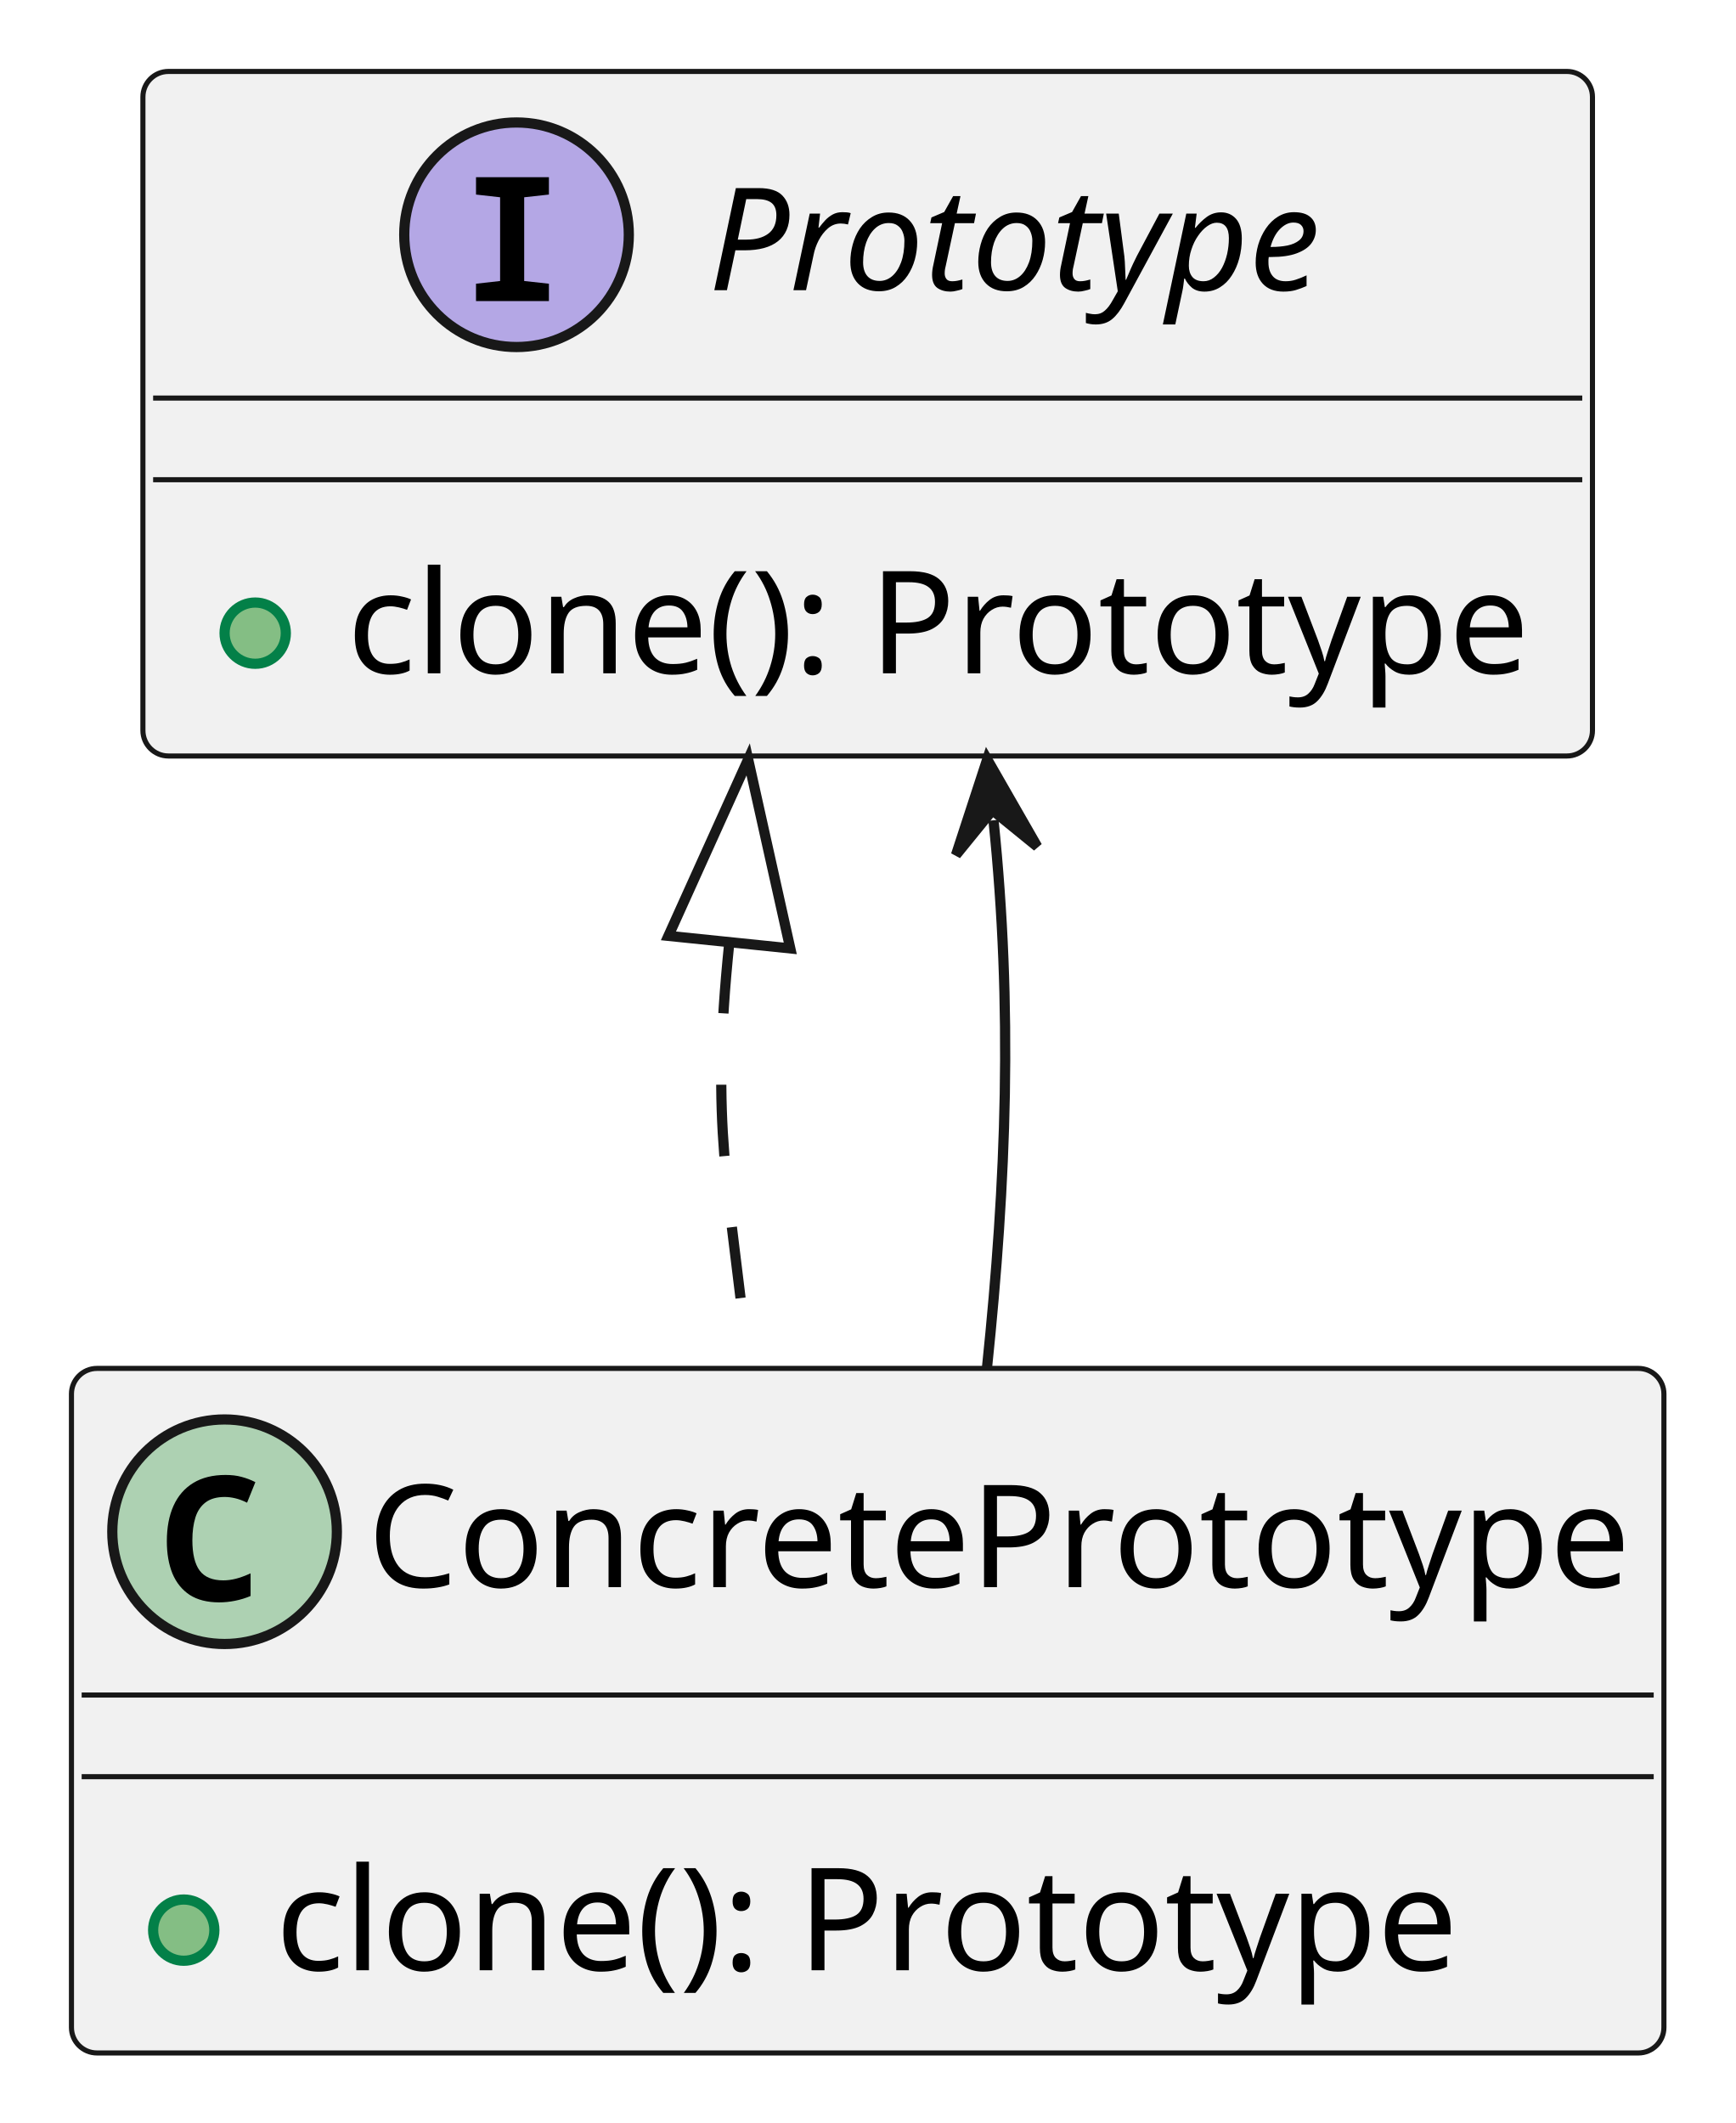
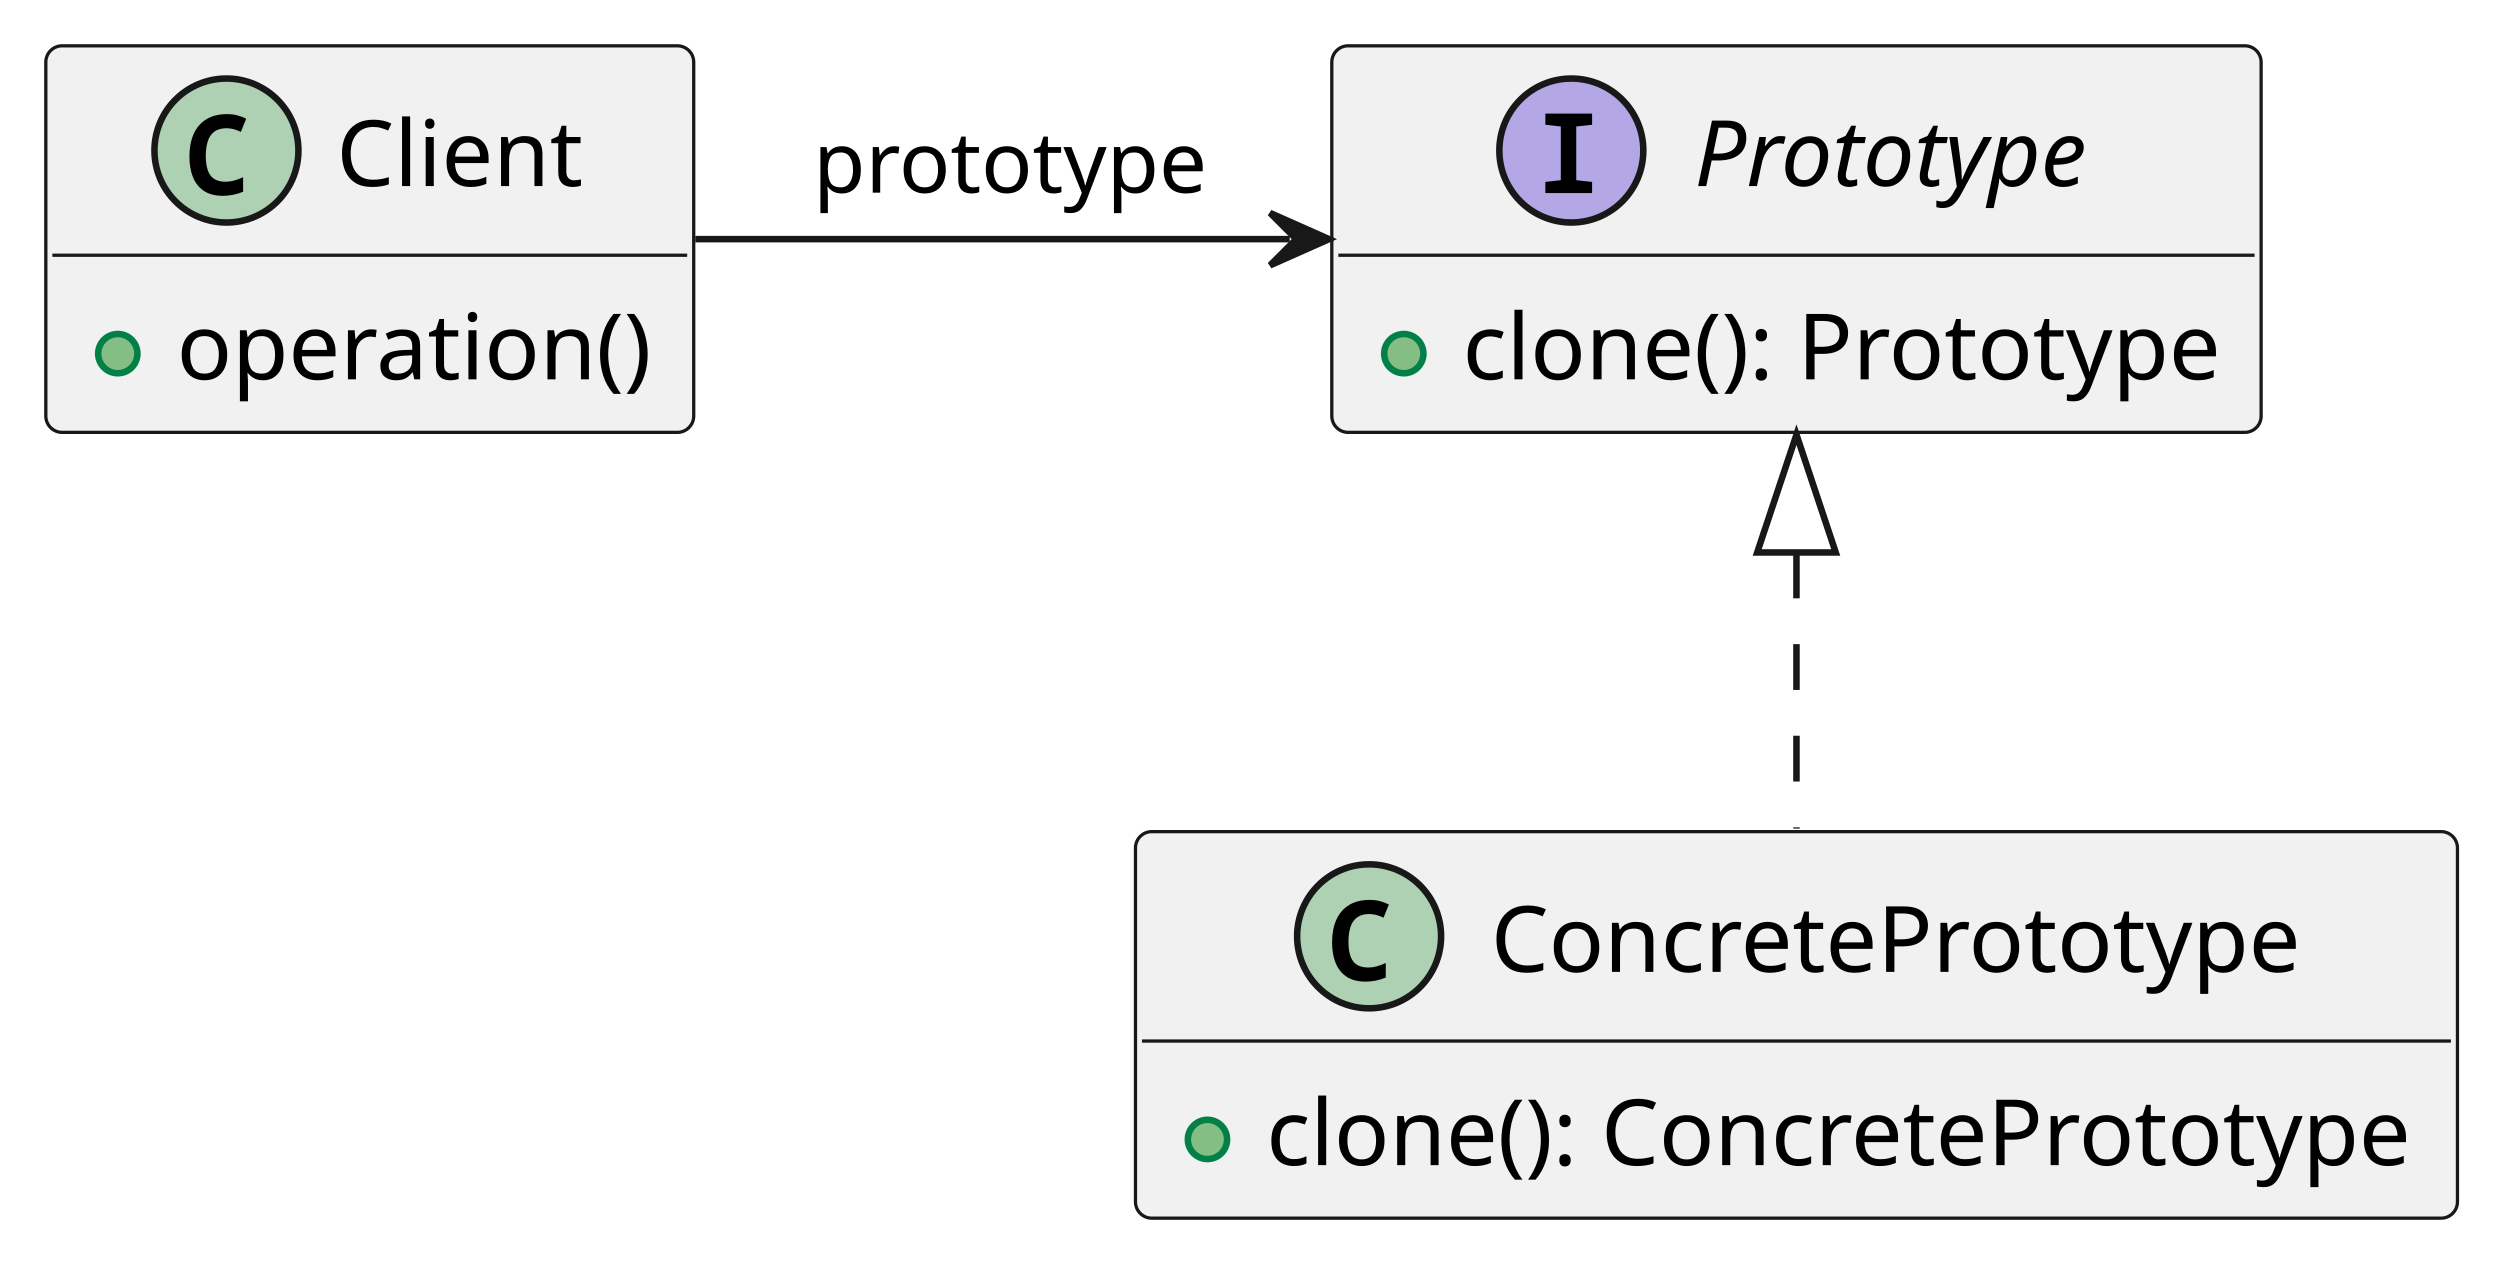
- <svg xmlns="http://www.w3.org/2000/svg" contentStyleType="text/css" height="208px" preserveAspectRatio="none" style="width:170px;height:208px;background:#FFFFFF;" version="1.1" viewBox="0 0 170 208" width="170px" zoomAndPan="magnify">
+ <svg xmlns="http://www.w3.org/2000/svg" contentStyleType="text/css" height="193px" preserveAspectRatio="none" style="width:382px;height:193px;background:#FFFFFF;" version="1.1" viewBox="0 0 382 193" width="382px" zoomAndPan="magnify">
  <defs />
  <g>
+     <g id="elem_Client">
+       <rect codeLine="3" fill="#F1F1F1" height="59.068" id="Client" rx="2.5" ry="2.5" style="stroke:#181818;stroke-width:0.5;" width="99" x="7" y="7" />
+       <ellipse cx="34.6" cy="23" fill="#ADD1B2" rx="11" ry="11" style="stroke:#181818;stroke-width:1.0;" />
+       <path d="M34.069,29.922 Q32.319,29.922 31.178,29.188 Q30.053,28.438 29.491,27.094 Q28.944,25.734 28.944,23.938 Q28.944,21.906 29.6,20.453 Q30.256,19 31.538,18.219 Q32.819,17.438 34.694,17.438 Q35.584,17.438 36.256,17.625 Q36.928,17.797 37.616,18.141 L36.803,20.156 Q36.178,19.844 35.631,19.719 Q35.1,19.594 34.616,19.594 Q33.444,19.594 32.741,20.125 Q32.038,20.656 31.741,21.609 Q31.444,22.562 31.444,23.828 Q31.444,25.844 32.163,26.812 Q32.881,27.766 34.475,27.766 Q35.069,27.766 35.694,27.609 Q36.319,27.453 37.147,27.078 L37.147,29.297 Q36.413,29.609 35.616,29.766 Q34.834,29.922 34.069,29.922 Z " fill="#000000" />
+       <text fill="#000000" font-family="sans-serif" font-size="14" lengthAdjust="spacing" textLength="39" x="51.4" y="28.432">Client</text>
+       <line style="stroke:#181818;stroke-width:0.5;" x1="8" x2="105" y1="39" y2="39" />
+       <ellipse cx="18" cy="54.034" fill="#84BE84" rx="3" ry="3" style="stroke:#038048;stroke-width:1.0;" />
+       <text fill="#000000" font-family="sans-serif" font-size="14" lengthAdjust="spacing" textLength="73" x="27" y="57.966">operation()</text>
+     </g>
    <g id="elem_Prototype">
-       <rect codeLine="1" fill="#F1F1F1" height="67.068" id="Prototype" rx="2.5" ry="2.5" style="stroke:#181818;stroke-width:0.5;" width="142" x="14" y="7" />
-       <ellipse cx="50.6" cy="23" fill="#B4A7E5" rx="11" ry="11" style="stroke:#181818;stroke-width:1.0;" />
-       <path d="M46.631,29.5 L46.631,27.797 L48.991,27.531 L48.991,19.328 L46.631,19.062 L46.631,17.359 L53.772,17.359 L53.772,19.062 L51.35,19.328 L51.35,27.531 L53.772,27.797 L53.772,29.5 L46.631,29.5 Z " fill="#000000" />
-       <text fill="#000000" font-family="sans-serif" font-size="14" font-style="italic" lengthAdjust="spacing" textLength="62" x="69.4" y="28.432">Prototype</text>
-       <line style="stroke:#181818;stroke-width:0.5;" x1="15" x2="155" y1="39" y2="39" />
-       <line style="stroke:#181818;stroke-width:0.5;" x1="15" x2="155" y1="47" y2="47" />
-       <ellipse cx="25" cy="62.034" fill="#84BE84" rx="3" ry="3" style="stroke:#038048;stroke-width:1.0;" />
-       <text fill="#000000" font-family="sans-serif" font-size="14" lengthAdjust="spacing" textLength="116" x="34" y="65.966">clone(): Prototype</text>
+       <rect codeLine="7" fill="#F1F1F1" height="59.068" id="Prototype" rx="2.5" ry="2.5" style="stroke:#181818;stroke-width:0.5;" width="142" x="203.5" y="7" />
+       <ellipse cx="240.1" cy="23" fill="#B4A7E5" rx="11" ry="11" style="stroke:#181818;stroke-width:1.0;" />
+       <path d="M236.131,29.5 L236.131,27.797 L238.491,27.531 L238.491,19.328 L236.131,19.062 L236.131,17.359 L243.272,17.359 L243.272,19.062 L240.85,19.328 L240.85,27.531 L243.272,27.797 L243.272,29.5 L236.131,29.5 Z " fill="#000000" />
+       <text fill="#000000" font-family="sans-serif" font-size="14" font-style="italic" lengthAdjust="spacing" textLength="62" x="258.9" y="28.432">Prototype</text>
+       <line style="stroke:#181818;stroke-width:0.5;" x1="204.5" x2="344.5" y1="39" y2="39" />
+       <ellipse cx="214.5" cy="54.034" fill="#84BE84" rx="3" ry="3" style="stroke:#038048;stroke-width:1.0;" />
+       <text fill="#000000" font-family="sans-serif" font-size="14" lengthAdjust="spacing" textLength="116" x="223.5" y="57.966">clone(): Prototype</text>
    </g>
    <g id="elem_ConcretePrototype">
-       <rect codeLine="5" fill="#F1F1F1" height="67.068" id="ConcretePrototype" rx="2.5" ry="2.5" style="stroke:#181818;stroke-width:0.5;" width="156" x="7" y="134.07" />
-       <ellipse cx="22" cy="150.07" fill="#ADD1B2" rx="11" ry="11" style="stroke:#181818;stroke-width:1.0;" />
-       <path d="M21.469,156.992 Q19.719,156.992 18.578,156.257 Q17.453,155.507 16.891,154.164 Q16.344,152.804 16.344,151.007 Q16.344,148.976 17,147.523 Q17.656,146.07 18.938,145.289 Q20.219,144.507 22.094,144.507 Q22.984,144.507 23.656,144.695 Q24.328,144.867 25.016,145.211 L24.203,147.226 Q23.578,146.914 23.031,146.789 Q22.5,146.664 22.016,146.664 Q20.844,146.664 20.141,147.195 Q19.438,147.726 19.141,148.679 Q18.844,149.632 18.844,150.898 Q18.844,152.914 19.562,153.882 Q20.281,154.836 21.875,154.836 Q22.469,154.836 23.094,154.679 Q23.719,154.523 24.547,154.148 L24.547,156.367 Q23.812,156.679 23.016,156.836 Q22.234,156.992 21.469,156.992 Z " fill="#000000" />
-       <text fill="#000000" font-family="sans-serif" font-size="14" lengthAdjust="spacing" textLength="124" x="36" y="155.502">ConcretePrototype</text>
-       <line style="stroke:#181818;stroke-width:0.5;" x1="8" x2="162" y1="166.07" y2="166.07" />
-       <line style="stroke:#181818;stroke-width:0.5;" x1="8" x2="162" y1="174.07" y2="174.07" />
-       <ellipse cx="18" cy="189.104" fill="#84BE84" rx="3" ry="3" style="stroke:#038048;stroke-width:1.0;" />
-       <text fill="#000000" font-family="sans-serif" font-size="14" lengthAdjust="spacing" textLength="116" x="27" y="193.036">clone(): Prototype</text>
+       <rect codeLine="11" fill="#F1F1F1" height="59.068" id="ConcretePrototype" rx="2.5" ry="2.5" style="stroke:#181818;stroke-width:0.5;" width="202" x="173.5" y="127.07" />
+       <ellipse cx="209.2" cy="143.07" fill="#ADD1B2" rx="11" ry="11" style="stroke:#181818;stroke-width:1.0;" />
+       <path d="M208.669,149.992 Q206.919,149.992 205.778,149.257 Q204.653,148.507 204.091,147.164 Q203.544,145.804 203.544,144.007 Q203.544,141.976 204.2,140.523 Q204.856,139.07 206.137,138.289 Q207.419,137.507 209.294,137.507 Q210.184,137.507 210.856,137.695 Q211.528,137.867 212.216,138.211 L211.403,140.226 Q210.778,139.914 210.231,139.789 Q209.7,139.664 209.216,139.664 Q208.044,139.664 207.341,140.195 Q206.637,140.726 206.341,141.679 Q206.044,142.632 206.044,143.898 Q206.044,145.914 206.762,146.882 Q207.481,147.836 209.075,147.836 Q209.669,147.836 210.294,147.679 Q210.919,147.523 211.747,147.148 L211.747,149.367 Q211.012,149.679 210.216,149.836 Q209.434,149.992 208.669,149.992 Z " fill="#000000" />
+       <text fill="#000000" font-family="sans-serif" font-size="14" lengthAdjust="spacing" textLength="124" x="227.8" y="148.502">ConcretePrototype</text>
+       <line style="stroke:#181818;stroke-width:0.5;" x1="174.5" x2="374.5" y1="159.07" y2="159.07" />
+       <ellipse cx="184.5" cy="174.104" fill="#84BE84" rx="3" ry="3" style="stroke:#038048;stroke-width:1.0;" />
+       <text fill="#000000" font-family="sans-serif" font-size="14" lengthAdjust="spacing" textLength="176" x="193.5" y="178.036">clone(): ConcretePrototype</text>
    </g>
    <g id="link_Prototype_ConcretePrototype">
-       <path d="M71.449,92.306 C69.559,110.686 71.4,115.62 73.31,133.97 " fill="none" id="Prototype-backto-ConcretePrototype" style="stroke:#181818;stroke-width:1.0;stroke-dasharray:7.0,7.0;" />
-       <polygon fill="none" points="73.29,74.4,65.48,91.692,77.417,92.919,73.29,74.4" style="stroke:#181818;stroke-width:1.0;" />
+       <path d="M274.5,84.42 C274.5,102.72 274.5,108.29 274.5,126.61 " fill="none" id="Prototype-backto-ConcretePrototype" style="stroke:#181818;stroke-width:1.0;stroke-dasharray:7.0,7.0;" />
+       <polygon fill="none" points="274.5,66.42,268.5,84.42,280.5,84.42,274.5,66.42" style="stroke:#181818;stroke-width:1.0;" />
    </g>
-     <g id="link_ConcretePrototype_Prototype">
-       <path codeLine="9" d="M96.69,133.97 C98.6,115.62 99.214,98.749 97.324,80.368 " fill="none" id="ConcretePrototype-to-Prototype" style="stroke:#181818;stroke-width:1.0;" />
-       <polygon fill="#181818" points="96.71,74.4,93.652,83.762,97.221,79.374,101.61,82.944,96.71,74.4" style="stroke:#181818;stroke-width:1.0;" />
+     <g id="link_Client_Prototype">
+       <path codeLine="16" d="M106.24,36.54 C134.89,36.54 165.39,36.54 197.07,36.54 " fill="none" id="Client-to-Prototype" style="stroke:#181818;stroke-width:1.0;" />
+       <polygon fill="#181818" points="203.07,36.54,194.07,32.54,198.07,36.54,194.07,40.54,203.07,36.54" style="stroke:#181818;stroke-width:1.0;" />
+       <text fill="#000000" font-family="sans-serif" font-size="13" lengthAdjust="spacing" textLength="61" x="124.25" y="29.437">prototype</text>
    </g>
  </g>
</svg>
